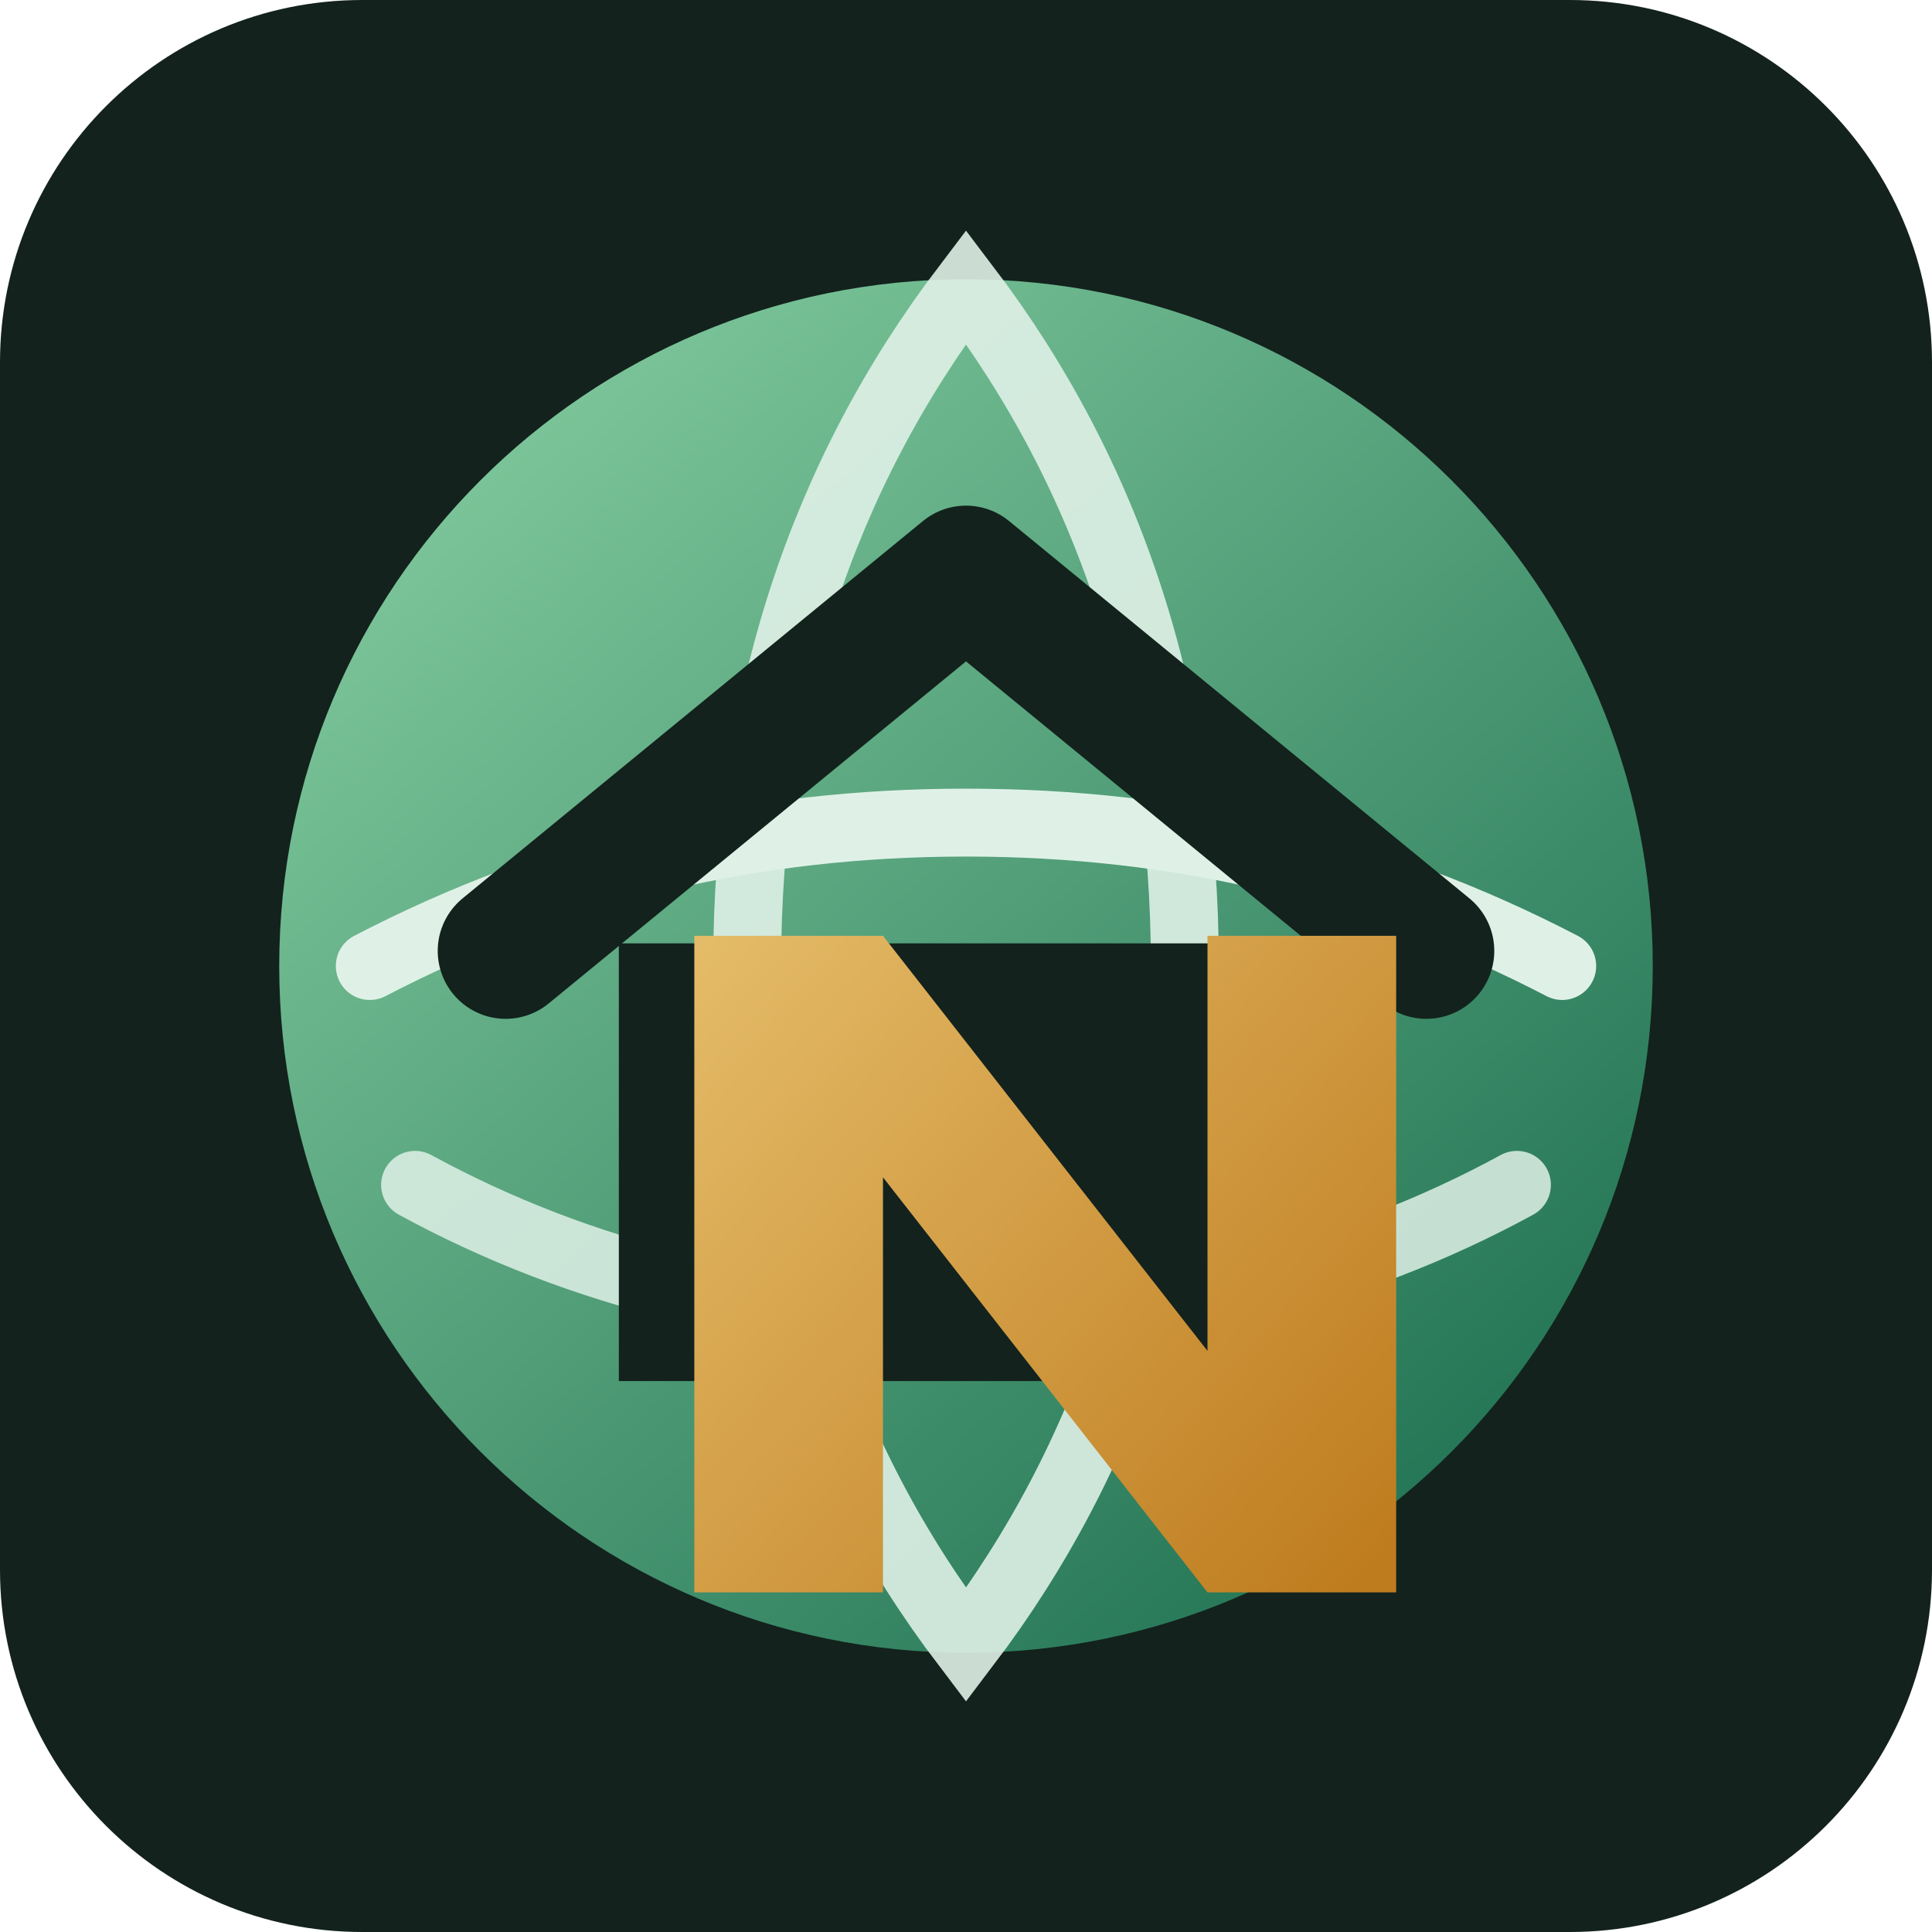
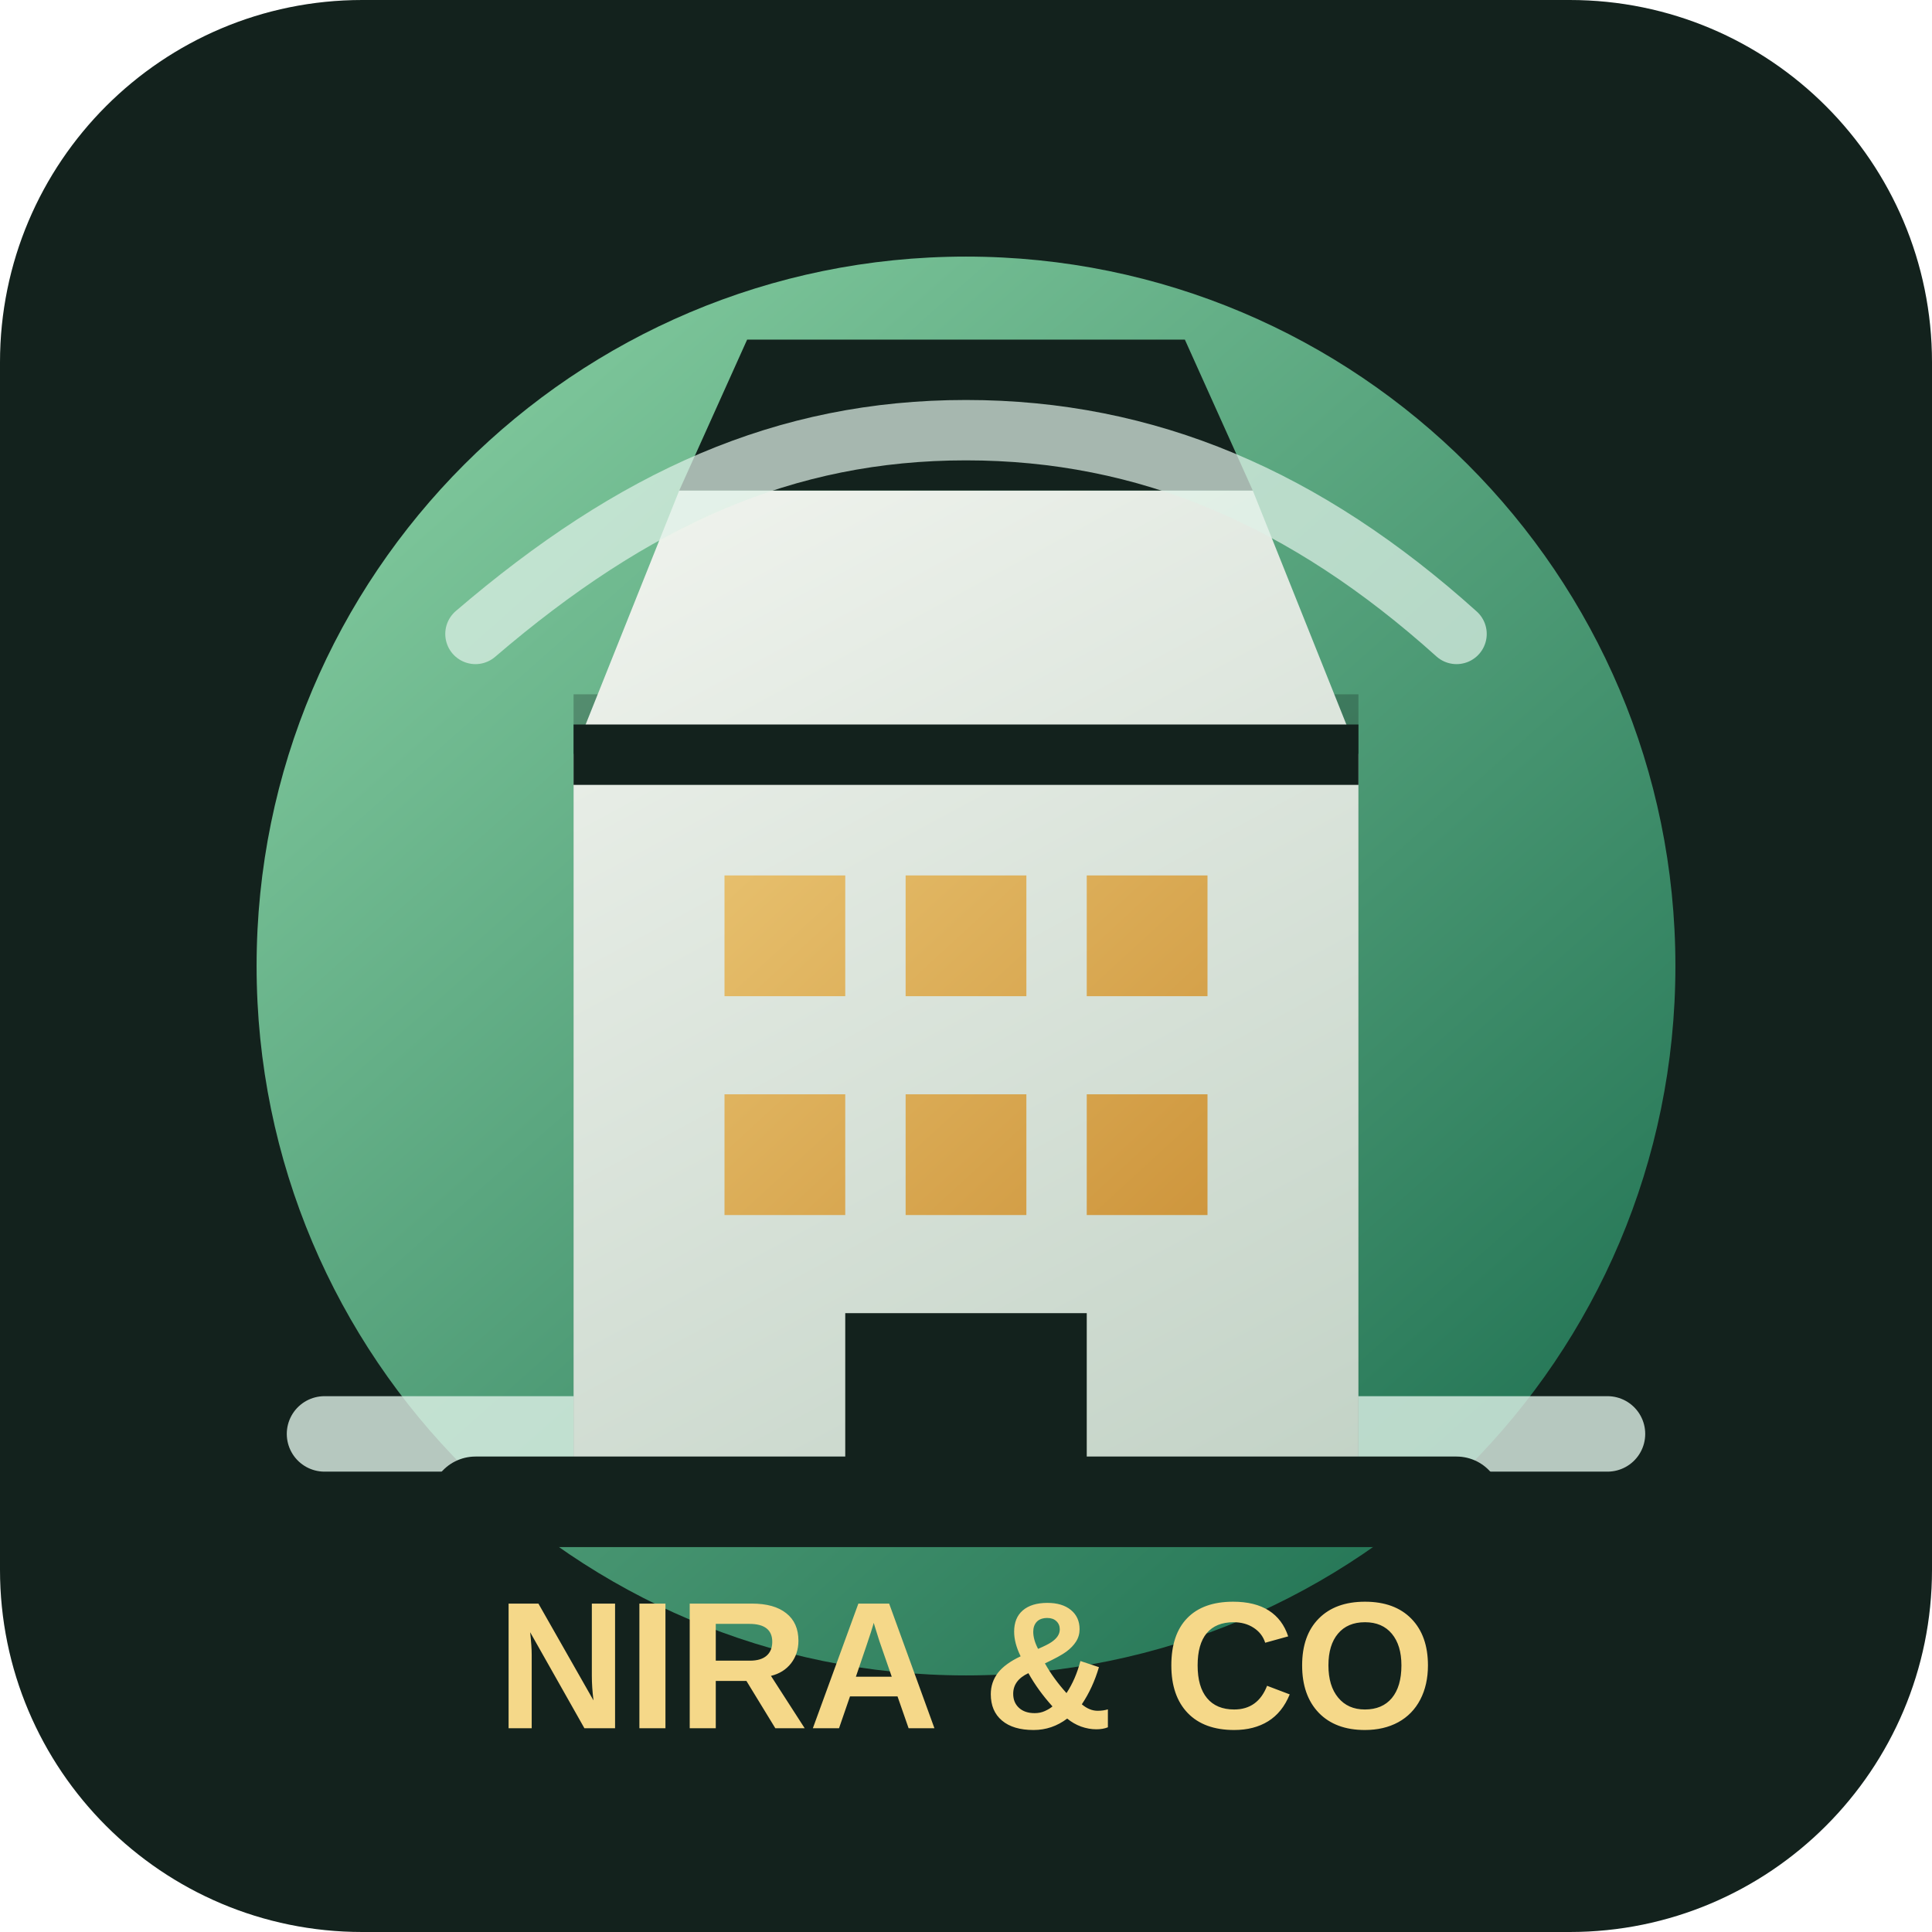
<svg xmlns="http://www.w3.org/2000/svg" viewBox="0 0 256 256" role="img" aria-labelledby="title desc">
  <defs>
-     <linearGradient id="bg" x1="36" y1="28" x2="220" y2="230" gradientUnits="userSpaceOnUse">
+     <linearGradient id="sky" x1="34" y1="26" x2="222" y2="238" gradientUnits="userSpaceOnUse">
      <stop stop-color="#8fd6a8" />
      <stop offset="1" stop-color="#116447" />
    </linearGradient>
-     <linearGradient id="gold" x1="64" y1="74" x2="196" y2="192" gradientUnits="userSpaceOnUse">
+     <linearGradient id="tower" x1="82" y1="44" x2="174" y2="214" gradientUnits="userSpaceOnUse">
+       <stop stop-color="#f5f7f2" />
+       <stop offset="1" stop-color="#bfd0c3" />
+     </linearGradient>
+     <linearGradient id="gold" x1="74" y1="73" x2="190" y2="199" gradientUnits="userSpaceOnUse">
      <stop stop-color="#f5d889" />
      <stop offset="1" stop-color="#bf7c1f" />
    </linearGradient>
  </defs>
  <rect width="256" height="256" rx="48" fill="#13221d" />
-   <circle cx="128" cy="128" r="91" fill="url(#bg)" />
-   <path d="M49 128c25-13 51-19 79-19s54 6 79 19" fill="none" stroke="#dff1e7" stroke-width="9" stroke-linecap="round" />
-   <path d="M55 157c22 12 47 18 73 18s51-6 73-18" fill="none" stroke="#dff1e7" stroke-width="9" stroke-linecap="round" opacity=".85" />
-   <path d="M128 38c-19 25-29 55-29 90s10 65 29 90c19-25 29-55 29-90s-10-65-29-90Z" fill="none" stroke="#dff1e7" stroke-width="9" opacity=".9" />
-   <path d="M67 126 128 76l61 50" fill="none" stroke="#13221d" stroke-width="18" stroke-linecap="round" stroke-linejoin="round" />
-   <path d="M82 125v58h92v-58" fill="#13221d" />
-   <path d="M92 181v-57h25l43 55v-55h25v87h-25l-43-55v55H92Z" fill="url(#gold)" />
+   <circle cx="128" cy="128" r="94" fill="url(#sky)" />
+   <path d="M43 190h170" stroke="#dff1e7" stroke-width="10" stroke-linecap="round" opacity=".8" />
+   <path d="M76 92h104v103H76z" fill="#13221d" opacity=".28" />
+   <path d="M90 65h76l14 35v99H76V100l14-35Z" fill="url(#tower)" />
+   <path d="M99 45h58l9 20H90l9-20Z" fill="#13221d" />
+   <path d="M76 100h104" stroke="#13221d" stroke-width="8" />
+   <path d="M96 116h16v16H96zM120 116h16v16h-16zM144 116h16v16h-16zM96 145h16v16H96zM120 145h16v16h-16zM144 145h16v16h-16z" fill="url(#gold)" />
+   <path d="M112 199v-25h32v25" fill="#13221d" />
+   <path d="M63 199h130" stroke="#13221d" stroke-width="12" stroke-linecap="round" />
+   <path d="M63 84c21-18 41-27 65-27s45 9 65 27" fill="none" stroke="#dff1e7" stroke-width="8" stroke-linecap="round" opacity=".72" />
+   <text x="128" y="229" text-anchor="middle" font-family="Arial, Helvetica, sans-serif" font-size="24" font-weight="900" fill="#f5d889">NIRA &amp; CO</text>
</svg>
